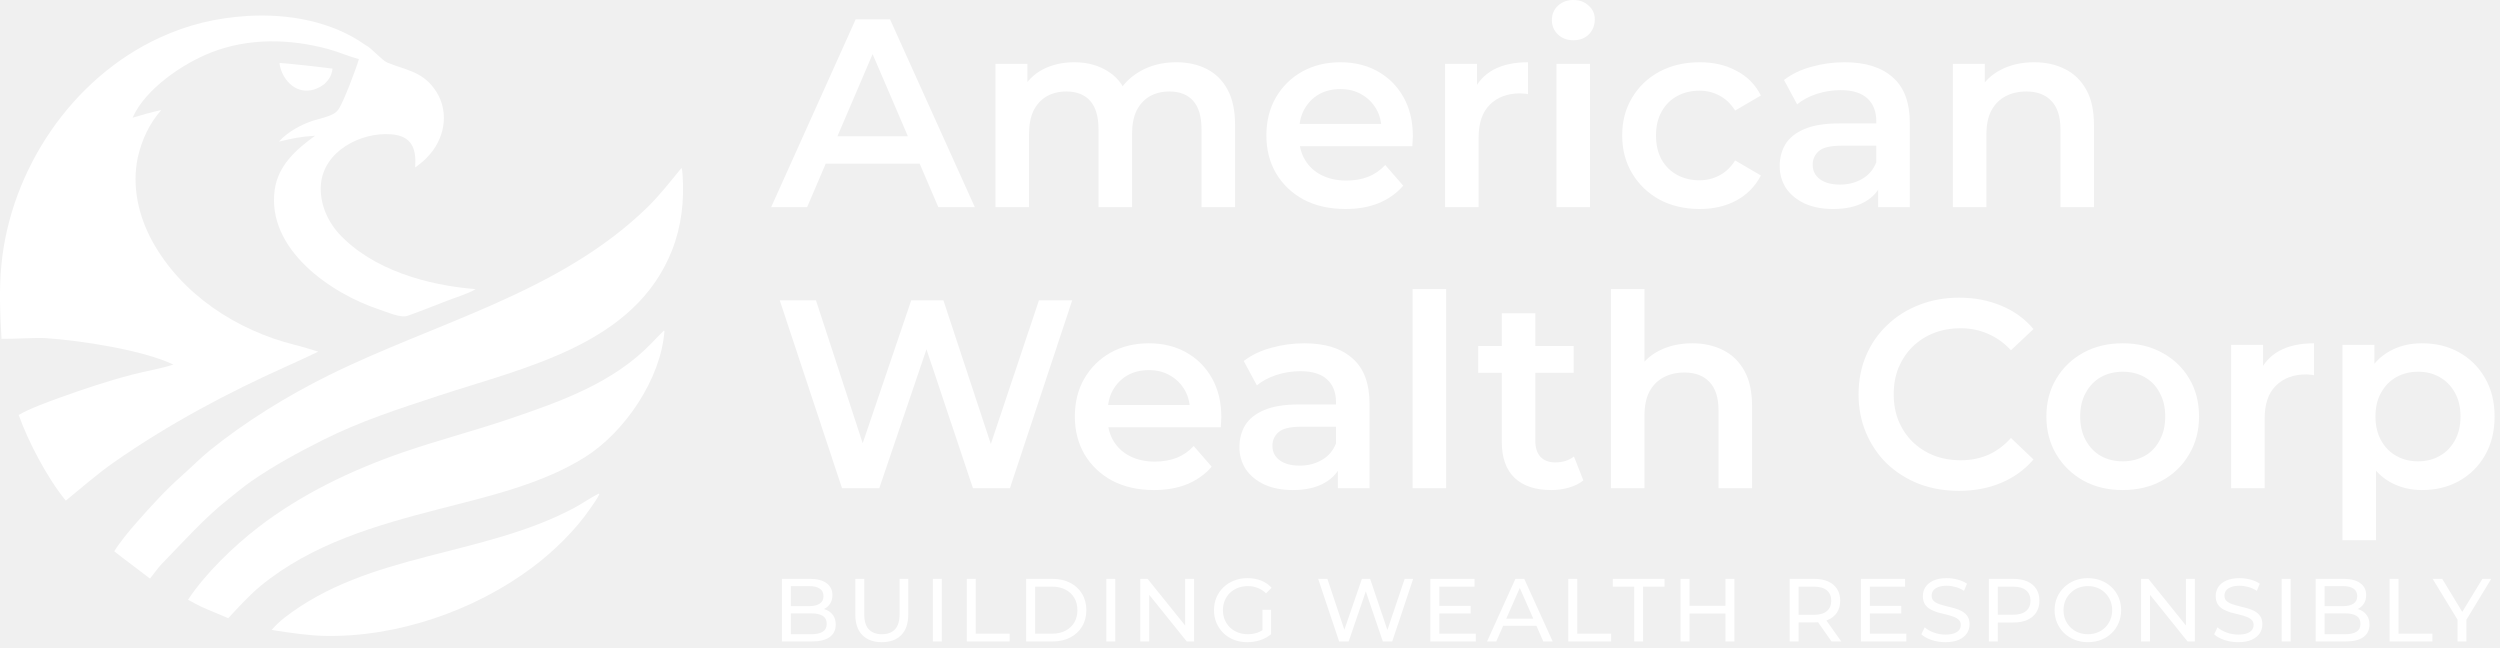
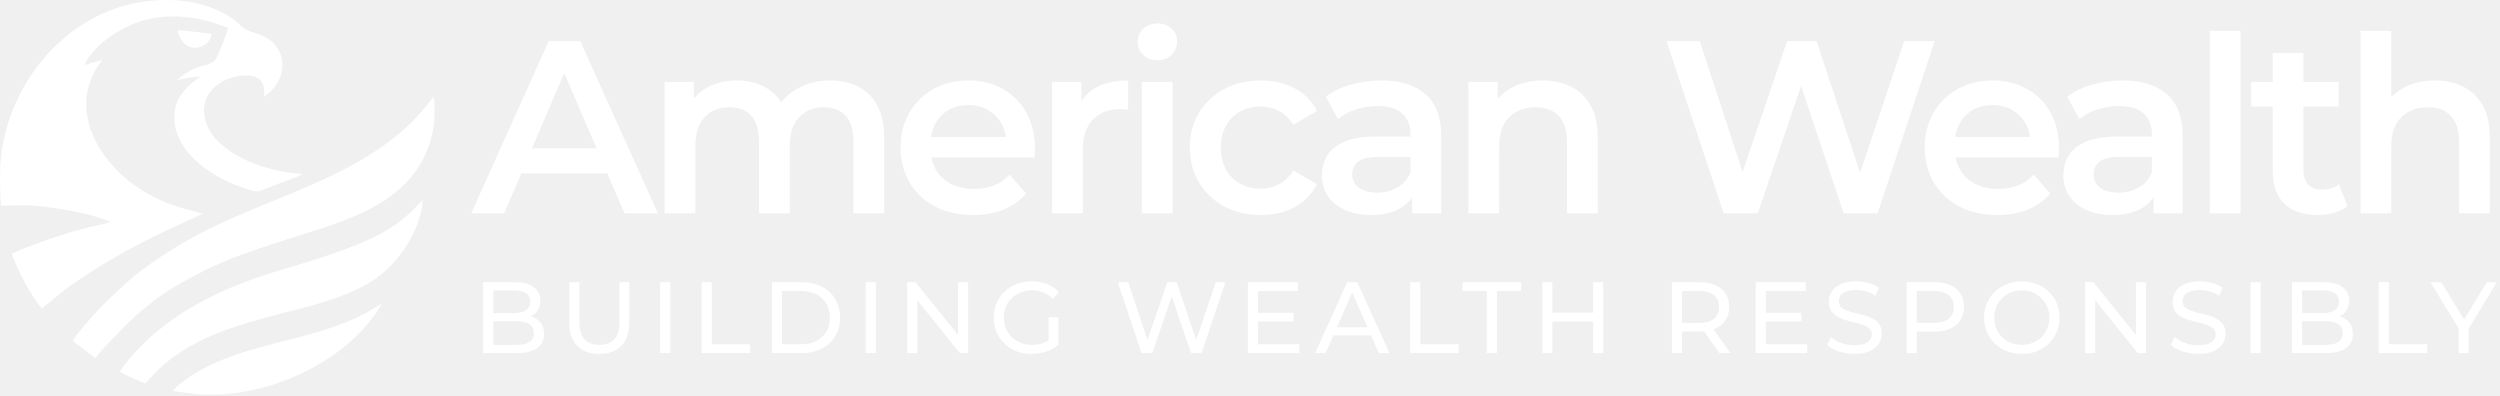
- <svg xmlns="http://www.w3.org/2000/svg" width="274" height="71" viewBox="0 0 274 71" fill="none">
-   <path d="M27.147 1.746C31.608 1.487 36.37 2.323 40.075 4.947C40.738 5.277 41.856 6.613 42.438 6.854C44.392 7.667 46.135 7.783 47.548 9.653C49.224 11.87 48.911 14.814 47.13 16.896C46.599 17.517 46.155 17.875 45.501 18.357C45.648 16.36 45.195 14.894 42.872 14.718C39.526 14.465 35.453 16.57 35.171 20.243C35.021 22.206 35.829 24.138 37.135 25.6C40.828 29.59 46.886 31.281 52.134 31.687C51.352 32.184 49.779 32.646 48.819 33.034C47.437 33.562 46.044 34.135 44.648 34.618C43.908 34.874 42.373 34.188 41.629 33.943C36.222 32.169 29.234 27.314 30.102 20.837C30.464 18.134 32.469 16.368 34.535 14.878C32.896 14.982 32.189 15.142 30.57 15.522C31.47 14.48 33.09 13.6 34.392 13.201C35.092 12.987 35.892 12.832 36.539 12.482C36.821 12.33 36.998 12.142 37.171 11.872C37.687 11.064 39.052 7.492 39.334 6.478C38.196 6.18 37.139 5.694 35.974 5.378C31.776 4.239 27.258 4.144 23.162 5.742C20.018 6.969 15.916 9.758 14.53 12.901C15.609 12.581 16.571 12.302 17.67 12.062C16.343 13.595 15.571 15.264 15.105 17.227C14.435 20.395 15.167 23.647 16.682 26.416C19.881 32.261 25.944 36.213 32.312 37.797C33.159 38.007 34.039 38.287 34.879 38.541C33.799 39.06 32.677 39.582 31.578 40.073C24.936 43.04 18.438 46.503 12.471 50.678C10.611 51.979 8.959 53.449 7.209 54.869C5.226 52.453 3.092 48.436 2.05 45.479C3.19 44.804 5.232 44.057 6.5 43.601C9.119 42.661 11.812 41.752 14.505 41.055C15.992 40.67 17.535 40.427 19.006 39.96C15.693 38.365 8.793 37.306 4.972 37.057C3.971 36.991 1.482 37.157 0.166 37.137C0.013 34.401 -0.11 31.742 0.155 29.008C1.166 18.559 7.891 8.547 17.493 4.132C20.644 2.682 23.668 1.968 27.147 1.746Z" fill="white" />
-   <path d="M74.69 18.412C74.769 18.53 74.801 19.027 74.813 19.199C75.004 22.004 74.691 24.8 73.658 27.424C69.574 37.808 57.501 40.261 48.029 43.384C43.63 44.834 39.504 46.156 35.344 48.246C32.694 49.578 30.031 51.026 27.593 52.71C26.711 53.317 25.903 54.012 25.062 54.673C22.383 56.779 20.089 59.392 17.71 61.825C17.288 62.256 16.839 62.928 16.436 63.411L14.375 61.843C13.741 61.371 13.139 60.916 12.522 60.423C13.11 59.451 14.178 58.165 14.93 57.311C16.484 55.544 18.117 53.74 19.881 52.181C20.907 51.274 21.993 50.17 23.051 49.318C26.943 46.184 31.473 43.394 35.95 41.172C47.721 35.33 61.242 32.156 70.922 22.753C72.277 21.436 73.489 19.87 74.69 18.412Z" fill="white" />
-   <path d="M72.77 36.228L72.823 36.297C72.43 41.531 68.482 47.369 64.087 50.12C59.383 53.065 53.521 54.402 48.188 55.776C41.23 57.569 34.218 59.574 28.557 64.22C27.352 65.215 26.078 66.609 25.013 67.754C24.058 67.327 23.076 66.962 22.071 66.501C21.556 66.253 21.108 66.008 20.61 65.731C22.479 62.884 25.595 59.884 28.287 57.805C32.969 54.19 38.536 51.514 44.117 49.59C47.918 48.273 52.048 47.2 55.836 45.911C61.477 43.992 67.215 41.974 71.433 37.588C71.867 37.136 72.309 36.663 72.77 36.228Z" fill="white" />
-   <path d="M65.599 54.103L65.684 54.146C65.526 54.581 65.007 55.27 64.731 55.676C63.08 58.106 60.674 60.445 58.319 62.206C51.986 66.942 43.478 69.871 35.541 69.693C33.893 69.656 32.113 69.394 30.474 69.153C30.323 69.142 29.949 69.063 29.783 69.033C30.169 68.559 30.695 68.078 31.178 67.702C40.403 60.538 52.901 61.035 62.962 55.648C63.863 55.166 64.688 54.575 65.599 54.103Z" fill="white" />
-   <path d="M30.641 6.902C32.464 7.042 34.634 7.293 36.45 7.521C36.334 8.282 36.124 8.64 35.594 9.176C33.979 10.452 32.108 10.095 31.083 8.298C30.898 7.973 30.63 7.274 30.641 6.902Z" fill="white" />
-   <path d="M84.52 22.701L93.783 2.117H97.547L106.839 22.701H102.84L94.871 4.146H96.4L88.461 22.701H84.52ZM88.784 17.937L89.813 14.938H100.929L101.958 17.937H88.784Z" fill="white" />
-   <path d="M128.923 6.822C130.178 6.822 131.285 7.067 132.246 7.557C133.226 8.047 133.991 8.802 134.54 9.821C135.089 10.821 135.363 12.115 135.363 13.703V22.701H131.687V14.173C131.687 12.781 131.383 11.743 130.776 11.056C130.168 10.37 129.296 10.027 128.159 10.027C127.355 10.027 126.639 10.204 126.012 10.556C125.404 10.909 124.924 11.429 124.571 12.115C124.238 12.801 124.071 13.674 124.071 14.732V22.701H120.396V14.173C120.396 12.781 120.092 11.743 119.484 11.056C118.876 10.37 118.004 10.027 116.867 10.027C116.063 10.027 115.348 10.204 114.72 10.556C114.113 10.909 113.632 11.429 113.28 12.115C112.946 12.801 112.78 13.674 112.78 14.732V22.701H109.104V6.998H112.603V11.174L111.986 9.939C112.515 8.92 113.28 8.145 114.279 7.616C115.299 7.087 116.455 6.822 117.749 6.822C119.219 6.822 120.494 7.185 121.572 7.91C122.67 8.635 123.395 9.733 123.748 11.204L122.307 10.704C122.817 9.527 123.66 8.586 124.836 7.881C126.012 7.175 127.375 6.822 128.923 6.822Z" fill="white" />
-   <path d="M147.47 22.907C145.725 22.907 144.196 22.564 142.882 21.878C141.588 21.172 140.579 20.211 139.854 18.996C139.148 17.78 138.795 16.398 138.795 14.85C138.795 13.281 139.138 11.899 139.824 10.704C140.53 9.488 141.49 8.537 142.706 7.851C143.941 7.165 145.343 6.822 146.911 6.822C148.44 6.822 149.802 7.155 150.998 7.822C152.194 8.488 153.135 9.429 153.821 10.645C154.507 11.86 154.85 13.291 154.85 14.938C154.85 15.095 154.841 15.271 154.821 15.467C154.821 15.663 154.811 15.85 154.792 16.026H141.706V13.585H152.851L151.41 14.35C151.429 13.448 151.243 12.654 150.851 11.968C150.459 11.282 149.92 10.743 149.234 10.351C148.567 9.959 147.793 9.763 146.911 9.763C146.009 9.763 145.215 9.959 144.529 10.351C143.862 10.743 143.333 11.292 142.941 11.997C142.569 12.684 142.382 13.497 142.382 14.438V15.026C142.382 15.967 142.598 16.8 143.029 17.526C143.461 18.251 144.068 18.81 144.852 19.202C145.637 19.594 146.538 19.79 147.558 19.79C148.44 19.79 149.234 19.653 149.94 19.378C150.645 19.104 151.273 18.672 151.822 18.084L153.792 20.349C153.086 21.172 152.194 21.809 151.116 22.26C150.057 22.691 148.842 22.907 147.47 22.907Z" fill="white" />
-   <path d="M158.381 22.701V6.998H161.88V11.321L161.469 10.057C161.939 8.998 162.674 8.194 163.674 7.645C164.693 7.096 165.958 6.822 167.467 6.822V10.321C167.31 10.282 167.163 10.262 167.026 10.262C166.889 10.243 166.752 10.233 166.615 10.233C165.223 10.233 164.115 10.645 163.292 11.468C162.468 12.272 162.057 13.477 162.057 15.085V22.701H158.381Z" fill="white" />
-   <path d="M170.585 22.701V6.998H174.261V22.701H170.585ZM172.438 4.411C171.752 4.411 171.183 4.195 170.732 3.764C170.301 3.333 170.086 2.813 170.086 2.205C170.086 1.578 170.301 1.059 170.732 0.647C171.183 0.216 171.752 0 172.438 0C173.124 0 173.683 0.206 174.114 0.618C174.565 1.01 174.79 1.509 174.79 2.117C174.79 2.764 174.575 3.313 174.143 3.764C173.712 4.195 173.144 4.411 172.438 4.411Z" fill="white" />
-   <path d="M186.29 22.907C184.643 22.907 183.173 22.564 181.879 21.878C180.605 21.172 179.605 20.211 178.88 18.996C178.154 17.78 177.792 16.398 177.792 14.85C177.792 13.281 178.154 11.899 178.88 10.704C179.605 9.488 180.605 8.537 181.879 7.851C183.173 7.165 184.643 6.822 186.29 6.822C187.819 6.822 189.162 7.136 190.318 7.763C191.495 8.371 192.386 9.273 192.994 10.468L190.171 12.115C189.701 11.37 189.122 10.821 188.436 10.468C187.77 10.116 187.044 9.939 186.26 9.939C185.359 9.939 184.545 10.135 183.82 10.527C183.094 10.919 182.526 11.488 182.114 12.233C181.702 12.958 181.497 13.83 181.497 14.85C181.497 15.869 181.702 16.751 182.114 17.496C182.526 18.222 183.094 18.78 183.82 19.172C184.545 19.564 185.359 19.76 186.26 19.76C187.044 19.76 187.77 19.584 188.436 19.231C189.122 18.878 189.701 18.329 190.171 17.584L192.994 19.231C192.386 20.407 191.495 21.319 190.318 21.966C189.162 22.593 187.819 22.907 186.29 22.907Z" fill="white" />
-   <path d="M205.846 22.701V19.525L205.64 18.849V13.291C205.64 12.213 205.317 11.38 204.67 10.792C204.023 10.184 203.043 9.88 201.729 9.88C200.847 9.88 199.975 10.017 199.112 10.292C198.269 10.566 197.554 10.949 196.966 11.439L195.525 8.763C196.368 8.116 197.367 7.636 198.524 7.322C199.7 6.989 200.916 6.822 202.17 6.822C204.444 6.822 206.199 7.371 207.434 8.469C208.688 9.547 209.316 11.223 209.316 13.497V22.701H205.846ZM200.906 22.907C199.73 22.907 198.7 22.711 197.818 22.319C196.936 21.907 196.25 21.348 195.76 20.643C195.289 19.917 195.054 19.104 195.054 18.202C195.054 17.32 195.26 16.526 195.672 15.82C196.103 15.114 196.799 14.556 197.759 14.144C198.72 13.732 199.994 13.527 201.582 13.527H206.14V15.967H201.847C200.592 15.967 199.749 16.173 199.318 16.585C198.887 16.977 198.671 17.467 198.671 18.055C198.671 18.721 198.936 19.251 199.465 19.643C199.994 20.035 200.729 20.231 201.67 20.231C202.572 20.231 203.376 20.025 204.082 19.613C204.807 19.202 205.326 18.594 205.64 17.79L206.258 19.996C205.905 20.917 205.268 21.633 204.346 22.142C203.445 22.652 202.298 22.907 200.906 22.907Z" fill="white" />
-   <path d="M222.943 6.822C224.198 6.822 225.315 7.067 226.295 7.557C227.295 8.047 228.079 8.802 228.648 9.821C229.216 10.821 229.5 12.115 229.5 13.703V22.701H225.825V14.173C225.825 12.781 225.491 11.743 224.825 11.056C224.178 10.37 223.266 10.027 222.09 10.027C221.228 10.027 220.463 10.204 219.797 10.556C219.13 10.909 218.61 11.439 218.238 12.144C217.885 12.831 217.709 13.703 217.709 14.761V22.701H214.033V6.998H217.532V11.233L216.915 9.939C217.464 8.939 218.258 8.175 219.297 7.645C220.355 7.096 221.571 6.822 222.943 6.822Z" fill="white" />
-   <path d="M92.283 53.503L85.461 32.919H89.431L95.518 51.533H93.548L99.87 32.919H103.399L109.544 51.533H107.633L113.867 32.919H117.513L110.691 53.503H106.633L101.017 36.712H102.075L96.371 53.503H92.283Z" fill="white" />
-   <path d="M126.478 53.709C124.733 53.709 123.204 53.366 121.891 52.679C120.597 51.974 119.587 51.013 118.862 49.798C118.156 48.582 117.803 47.2 117.803 45.651C117.803 44.083 118.146 42.701 118.833 41.505C119.538 40.29 120.499 39.339 121.714 38.653C122.949 37.967 124.351 37.624 125.919 37.624C127.448 37.624 128.811 37.957 130.007 38.624C131.202 39.29 132.143 40.231 132.83 41.447C133.516 42.662 133.859 44.093 133.859 45.74C133.859 45.897 133.849 46.073 133.829 46.269C133.829 46.465 133.82 46.651 133.8 46.828H120.715V44.387H131.859L130.418 45.152C130.438 44.25 130.252 43.456 129.86 42.77C129.468 42.084 128.928 41.545 128.242 41.153C127.576 40.76 126.801 40.564 125.919 40.564C125.018 40.564 124.224 40.76 123.537 41.153C122.871 41.545 122.342 42.093 121.95 42.799C121.577 43.485 121.391 44.299 121.391 45.24V45.828C121.391 46.769 121.607 47.602 122.038 48.327C122.469 49.053 123.077 49.611 123.861 50.004C124.645 50.396 125.547 50.592 126.566 50.592C127.448 50.592 128.242 50.454 128.948 50.18C129.654 49.906 130.281 49.474 130.83 48.886L132.8 51.15C132.094 51.974 131.202 52.611 130.124 53.062C129.066 53.493 127.85 53.709 126.478 53.709Z" fill="white" />
-   <path d="M146.633 53.503V50.327L146.427 49.651V44.093C146.427 43.015 146.104 42.182 145.457 41.594C144.81 40.986 143.83 40.682 142.516 40.682C141.634 40.682 140.762 40.819 139.899 41.094C139.056 41.368 138.341 41.75 137.753 42.24L136.312 39.565C137.155 38.918 138.155 38.437 139.311 38.124C140.487 37.791 141.703 37.624 142.957 37.624C145.231 37.624 146.986 38.173 148.221 39.271C149.476 40.349 150.103 42.025 150.103 44.299V53.503H146.633ZM141.693 53.709C140.517 53.709 139.488 53.513 138.605 53.12C137.723 52.709 137.037 52.15 136.547 51.444C136.077 50.719 135.841 49.906 135.841 49.004C135.841 48.122 136.047 47.328 136.459 46.622C136.89 45.916 137.586 45.358 138.547 44.946C139.507 44.534 140.781 44.328 142.369 44.328H146.927V46.769H142.634C141.379 46.769 140.536 46.975 140.105 47.386C139.674 47.779 139.458 48.269 139.458 48.857C139.458 49.523 139.723 50.053 140.252 50.445C140.781 50.837 141.517 51.033 142.458 51.033C143.359 51.033 144.163 50.827 144.869 50.415C145.594 50.004 146.114 49.396 146.427 48.592L147.045 50.797C146.692 51.719 146.055 52.434 145.133 52.944C144.232 53.454 143.085 53.709 141.693 53.709Z" fill="white" />
-   <path d="M154.82 53.503V31.684H158.496V53.503H154.82Z" fill="white" />
-   <path d="M170.006 53.709C168.281 53.709 166.948 53.267 166.007 52.385C165.066 51.484 164.595 50.16 164.595 48.416V34.331H168.271V48.327C168.271 49.072 168.457 49.651 168.83 50.062C169.222 50.474 169.761 50.68 170.447 50.68C171.27 50.68 171.957 50.464 172.506 50.033L173.535 52.65C173.103 53.003 172.574 53.267 171.947 53.444C171.319 53.62 170.673 53.709 170.006 53.709ZM162.008 40.858V37.918H172.476V40.858H162.008Z" fill="white" />
-   <path d="M185.468 37.624C186.723 37.624 187.84 37.869 188.82 38.359C189.82 38.849 190.604 39.604 191.173 40.623C191.741 41.623 192.026 42.917 192.026 44.505V53.503H188.35V44.975C188.35 43.583 188.017 42.544 187.35 41.858C186.703 41.172 185.792 40.829 184.615 40.829C183.753 40.829 182.988 41.005 182.322 41.358C181.655 41.711 181.136 42.24 180.763 42.946C180.411 43.632 180.234 44.505 180.234 45.563V53.503H176.558V31.684H180.234V42.035L179.44 40.741C179.989 39.741 180.783 38.977 181.822 38.447C182.881 37.898 184.096 37.624 185.468 37.624Z" fill="white" />
-   <path d="M214.695 53.797C213.127 53.797 211.667 53.542 210.314 53.032C208.981 52.503 207.814 51.768 206.815 50.827C205.835 49.866 205.07 48.739 204.521 47.445C203.972 46.151 203.698 44.74 203.698 43.211C203.698 41.682 203.972 40.27 204.521 38.977C205.07 37.683 205.844 36.565 206.844 35.624C207.844 34.664 209.01 33.929 210.343 33.419C211.676 32.89 213.137 32.625 214.725 32.625C216.411 32.625 217.95 32.919 219.341 33.507C220.733 34.076 221.909 34.928 222.87 36.065L220.4 38.388C219.655 37.585 218.822 36.987 217.901 36.595C216.979 36.183 215.979 35.977 214.901 35.977C213.823 35.977 212.833 36.154 211.931 36.507C211.049 36.859 210.275 37.359 209.608 38.006C208.961 38.653 208.452 39.418 208.079 40.3C207.726 41.182 207.55 42.152 207.55 43.211C207.55 44.27 207.726 45.24 208.079 46.122C208.452 47.004 208.961 47.769 209.608 48.416C210.275 49.063 211.049 49.562 211.931 49.915C212.833 50.268 213.823 50.445 214.901 50.445C215.979 50.445 216.979 50.249 217.901 49.856C218.822 49.445 219.655 48.827 220.4 48.004L222.87 50.356C221.909 51.474 220.733 52.327 219.341 52.915C217.95 53.503 216.401 53.797 214.695 53.797Z" fill="white" />
-   <path d="M232.634 53.709C231.027 53.709 229.596 53.366 228.341 52.679C227.086 51.974 226.096 51.013 225.371 49.798C224.646 48.582 224.283 47.2 224.283 45.651C224.283 44.083 224.646 42.701 225.371 41.505C226.096 40.29 227.086 39.339 228.341 38.653C229.596 37.967 231.027 37.624 232.634 37.624C234.261 37.624 235.702 37.967 236.957 38.653C238.231 39.339 239.221 40.28 239.927 41.476C240.652 42.672 241.015 44.064 241.015 45.651C241.015 47.2 240.652 48.582 239.927 49.798C239.221 51.013 238.231 51.974 236.957 52.679C235.702 53.366 234.261 53.709 232.634 53.709ZM232.634 50.562C233.536 50.562 234.34 50.366 235.046 49.974C235.751 49.582 236.3 49.014 236.692 48.269C237.104 47.524 237.31 46.651 237.31 45.651C237.31 44.632 237.104 43.76 236.692 43.035C236.3 42.289 235.751 41.721 235.046 41.329C234.34 40.937 233.546 40.741 232.664 40.741C231.762 40.741 230.958 40.937 230.252 41.329C229.566 41.721 229.017 42.289 228.606 43.035C228.194 43.76 227.988 44.632 227.988 45.651C227.988 46.651 228.194 47.524 228.606 48.269C229.017 49.014 229.566 49.582 230.252 49.974C230.958 50.366 231.752 50.562 232.634 50.562Z" fill="white" />
-   <path d="M244.53 53.503V37.8H248.029V42.123L247.617 40.858C248.088 39.8 248.823 38.996 249.823 38.447C250.842 37.898 252.106 37.624 253.616 37.624V41.123C253.459 41.084 253.312 41.064 253.175 41.064C253.038 41.045 252.9 41.035 252.763 41.035C251.371 41.035 250.264 41.447 249.44 42.27C248.617 43.074 248.205 44.279 248.205 45.887V53.503H244.53Z" fill="white" />
-   <path d="M265.438 53.709C264.164 53.709 262.997 53.415 261.939 52.827C260.9 52.238 260.067 51.356 259.439 50.18C258.832 48.984 258.528 47.475 258.528 45.651C258.528 43.809 258.822 42.299 259.41 41.123C260.018 39.947 260.841 39.075 261.88 38.506C262.919 37.918 264.105 37.624 265.438 37.624C266.987 37.624 268.349 37.957 269.525 38.624C270.721 39.29 271.662 40.221 272.348 41.417C273.054 42.613 273.407 44.024 273.407 45.651C273.407 47.279 273.054 48.7 272.348 49.915C271.662 51.111 270.721 52.042 269.525 52.709C268.349 53.375 266.987 53.709 265.438 53.709ZM256.734 59.207V37.8H260.233V41.505L260.116 45.681L260.41 49.856V59.207H256.734ZM265.026 50.562C265.909 50.562 266.693 50.366 267.379 49.974C268.085 49.582 268.643 49.014 269.055 48.269C269.467 47.524 269.672 46.651 269.672 45.651C269.672 44.632 269.467 43.76 269.055 43.035C268.643 42.289 268.085 41.721 267.379 41.329C266.693 40.937 265.909 40.741 265.026 40.741C264.144 40.741 263.35 40.937 262.645 41.329C261.939 41.721 261.38 42.289 260.968 43.035C260.557 43.76 260.351 44.632 260.351 45.651C260.351 46.651 260.557 47.524 260.968 48.269C261.38 49.014 261.939 49.582 262.645 49.974C263.35 50.366 264.144 50.562 265.026 50.562Z" fill="white" />
-   <path d="M85.697 70.305V63.443H88.774C89.565 63.443 90.173 63.603 90.597 63.924C91.022 64.237 91.235 64.668 91.235 65.217C91.235 65.59 91.15 65.904 90.98 66.158C90.816 66.413 90.594 66.609 90.313 66.746C90.032 66.884 89.728 66.952 89.402 66.952L89.578 66.658C89.97 66.658 90.317 66.727 90.617 66.864C90.918 67.001 91.156 67.204 91.333 67.472C91.509 67.733 91.597 68.06 91.597 68.452C91.597 69.04 91.375 69.498 90.931 69.824C90.493 70.144 89.84 70.305 88.97 70.305H85.697ZM86.677 69.511H88.931C89.474 69.511 89.888 69.419 90.176 69.236C90.463 69.053 90.607 68.766 90.607 68.374C90.607 67.975 90.463 67.684 90.176 67.501C89.888 67.318 89.474 67.227 88.931 67.227H86.589V66.433H88.686C89.183 66.433 89.568 66.341 89.843 66.158C90.117 65.975 90.254 65.701 90.254 65.335C90.254 64.969 90.117 64.695 89.843 64.512C89.568 64.329 89.183 64.237 88.686 64.237H86.677V69.511Z" fill="white" />
-   <path d="M96.644 70.383C95.742 70.383 95.033 70.125 94.517 69.609C94 69.092 93.742 68.338 93.742 67.344V63.443H94.722V67.305C94.722 68.07 94.889 68.629 95.222 68.981C95.562 69.334 96.039 69.511 96.653 69.511C97.274 69.511 97.751 69.334 98.085 68.981C98.424 68.629 98.594 68.07 98.594 67.305V63.443H99.545V67.344C99.545 68.338 99.287 69.092 98.771 69.609C98.261 70.125 97.552 70.383 96.644 70.383Z" fill="white" />
-   <path d="M102.241 70.305V63.443H103.221V70.305H102.241Z" fill="white" />
-   <path d="M105.961 70.305V63.443H106.941V69.452H110.656V70.305H105.961Z" fill="white" />
-   <path d="M112.467 70.305V63.443H115.359C116.09 63.443 116.734 63.587 117.289 63.875C117.851 64.162 118.286 64.564 118.593 65.08C118.907 65.597 119.064 66.194 119.064 66.874C119.064 67.553 118.907 68.151 118.593 68.668C118.286 69.184 117.851 69.586 117.289 69.873C116.734 70.161 116.09 70.305 115.359 70.305H112.467ZM113.447 69.452H115.3C115.868 69.452 116.358 69.344 116.77 69.128C117.188 68.913 117.512 68.612 117.74 68.227C117.969 67.835 118.083 67.384 118.083 66.874C118.083 66.358 117.969 65.907 117.74 65.521C117.512 65.136 117.188 64.835 116.77 64.62C116.358 64.404 115.868 64.296 115.3 64.296H113.447V69.452Z" fill="white" />
-   <path d="M121.251 70.305V63.443H122.231V70.305H121.251Z" fill="white" />
-   <path d="M124.972 70.305V63.443H125.775L130.314 69.079H129.892V63.443H130.872V70.305H130.069L125.53 64.668H125.952V70.305H124.972Z" fill="white" />
-   <path d="M136.709 70.383C136.18 70.383 135.693 70.298 135.249 70.128C134.805 69.952 134.419 69.707 134.092 69.393C133.766 69.073 133.511 68.7 133.328 68.276C133.145 67.851 133.053 67.384 133.053 66.874C133.053 66.364 133.145 65.897 133.328 65.472C133.511 65.047 133.766 64.678 134.092 64.365C134.426 64.044 134.814 63.8 135.259 63.63C135.703 63.453 136.193 63.365 136.729 63.365C137.271 63.365 137.768 63.453 138.219 63.63C138.67 63.806 139.052 64.071 139.366 64.424L138.758 65.031C138.477 64.757 138.17 64.558 137.837 64.433C137.51 64.303 137.154 64.237 136.768 64.237C136.376 64.237 136.01 64.303 135.67 64.433C135.337 64.564 135.046 64.747 134.798 64.982C134.556 65.217 134.367 65.498 134.23 65.825C134.099 66.145 134.034 66.495 134.034 66.874C134.034 67.246 134.099 67.596 134.23 67.923C134.367 68.243 134.556 68.524 134.798 68.766C135.046 69.001 135.337 69.184 135.67 69.315C136.004 69.445 136.366 69.511 136.758 69.511C137.124 69.511 137.474 69.455 137.807 69.344C138.147 69.226 138.461 69.034 138.748 68.766L139.307 69.511C138.967 69.798 138.569 70.017 138.111 70.167C137.66 70.311 137.193 70.383 136.709 70.383ZM138.366 69.383V66.835H139.307V69.511L138.366 69.383Z" fill="white" />
-   <path d="M146.766 70.305L144.473 63.443H145.482L147.59 69.775H147.08L149.266 63.443H150.167L152.304 69.775H151.814L153.951 63.443H154.882L152.589 70.305H151.559L149.56 64.433H149.824L147.815 70.305H146.766Z" fill="white" />
-   <path d="M157.659 66.403H161.188V67.237H157.659V66.403ZM157.748 69.452H161.747V70.305H156.767V63.443H161.609V64.296H157.748V69.452Z" fill="white" />
-   <path d="M162.981 70.305L166.088 63.443H167.058L170.175 70.305H169.146L166.372 63.992H166.764L163.99 70.305H162.981ZM164.304 68.589L164.569 67.805H168.431L168.715 68.589H164.304Z" fill="white" />
-   <path d="M171.885 70.305V63.443H172.865V69.452H176.58V70.305H171.885Z" fill="white" />
-   <path d="M179.112 70.305V64.296H176.76V63.443H182.435V64.296H180.083V70.305H179.112Z" fill="white" />
-   <path d="M189.109 63.443H190.089V70.305H189.109V63.443ZM185.169 70.305H184.189V63.443H185.169V70.305ZM189.197 67.246H185.071V66.394H189.197V67.246Z" fill="white" />
-   <path d="M196.148 70.305V63.443H198.823C199.425 63.443 199.938 63.538 200.362 63.728C200.787 63.917 201.114 64.192 201.343 64.551C201.571 64.91 201.686 65.338 201.686 65.835C201.686 66.332 201.571 66.76 201.343 67.119C201.114 67.472 200.787 67.743 200.362 67.933C199.938 68.122 199.425 68.217 198.823 68.217H196.687L197.128 67.766V70.305H196.148ZM200.735 70.305L198.99 67.815H200.039L201.803 70.305H200.735ZM197.128 67.864L196.687 67.384H198.794C199.421 67.384 199.895 67.25 200.215 66.982C200.542 66.707 200.705 66.325 200.705 65.835C200.705 65.345 200.542 64.966 200.215 64.698C199.895 64.43 199.421 64.296 198.794 64.296H196.687L197.128 63.806V67.864Z" fill="white" />
-   <path d="M204.847 66.403H208.376V67.237H204.847V66.403ZM204.936 69.452H208.935V70.305H203.955V63.443H208.797V64.296H204.936V69.452Z" fill="white" />
-   <path d="M213.207 70.383C212.685 70.383 212.185 70.305 211.708 70.148C211.231 69.984 210.855 69.775 210.581 69.52L210.943 68.756C211.205 68.985 211.538 69.174 211.943 69.324C212.348 69.475 212.77 69.55 213.207 69.55C213.606 69.55 213.93 69.504 214.178 69.413C214.426 69.321 214.609 69.197 214.727 69.04C214.844 68.877 214.903 68.694 214.903 68.491C214.903 68.256 214.825 68.067 214.668 67.923C214.518 67.779 214.318 67.665 214.07 67.58C213.828 67.488 213.56 67.41 213.266 67.344C212.972 67.279 212.675 67.204 212.374 67.119C212.08 67.028 211.809 66.913 211.561 66.776C211.319 66.639 211.123 66.456 210.973 66.227C210.822 65.992 210.747 65.691 210.747 65.325C210.747 64.972 210.839 64.649 211.022 64.355C211.211 64.054 211.499 63.816 211.884 63.639C212.276 63.456 212.773 63.365 213.374 63.365C213.773 63.365 214.168 63.417 214.56 63.522C214.952 63.626 215.292 63.777 215.58 63.973L215.256 64.757C214.962 64.561 214.652 64.42 214.325 64.335C213.998 64.244 213.681 64.198 213.374 64.198C212.989 64.198 212.672 64.247 212.423 64.345C212.175 64.443 211.992 64.574 211.874 64.737C211.763 64.9 211.708 65.084 211.708 65.286C211.708 65.528 211.783 65.721 211.933 65.864C212.09 66.008 212.289 66.123 212.531 66.207C212.779 66.292 213.051 66.371 213.345 66.443C213.639 66.508 213.933 66.583 214.227 66.668C214.527 66.753 214.799 66.864 215.04 67.001C215.289 67.139 215.488 67.322 215.638 67.55C215.789 67.779 215.864 68.073 215.864 68.432C215.864 68.779 215.769 69.102 215.58 69.403C215.39 69.697 215.096 69.935 214.697 70.118C214.305 70.295 213.809 70.383 213.207 70.383Z" fill="white" />
-   <path d="M217.982 70.305V63.443H220.658C221.259 63.443 221.772 63.538 222.197 63.728C222.621 63.917 222.948 64.192 223.177 64.551C223.406 64.91 223.52 65.338 223.52 65.835C223.52 66.332 223.406 66.76 223.177 67.119C222.948 67.472 222.621 67.746 222.197 67.942C221.772 68.132 221.259 68.227 220.658 68.227H218.521L218.962 67.766V70.305H217.982ZM218.962 67.864L218.521 67.374H220.628C221.256 67.374 221.729 67.24 222.05 66.972C222.376 66.704 222.54 66.325 222.54 65.835C222.54 65.345 222.376 64.966 222.05 64.698C221.729 64.43 221.256 64.296 220.628 64.296H218.521L218.962 63.806V67.864Z" fill="white" />
-   <path d="M228.839 70.383C228.316 70.383 227.83 70.295 227.379 70.118C226.934 69.942 226.549 69.697 226.222 69.383C225.895 69.063 225.64 68.691 225.458 68.266C225.275 67.841 225.183 67.377 225.183 66.874C225.183 66.371 225.275 65.907 225.458 65.482C225.64 65.057 225.895 64.688 226.222 64.374C226.549 64.054 226.934 63.806 227.379 63.63C227.823 63.453 228.31 63.365 228.839 63.365C229.362 63.365 229.842 63.453 230.28 63.63C230.724 63.8 231.11 64.044 231.437 64.365C231.77 64.678 232.025 65.047 232.201 65.472C232.384 65.897 232.476 66.364 232.476 66.874C232.476 67.384 232.384 67.851 232.201 68.276C232.025 68.7 231.77 69.073 231.437 69.393C231.11 69.707 230.724 69.952 230.28 70.128C229.842 70.298 229.362 70.383 228.839 70.383ZM228.839 69.511C229.218 69.511 229.568 69.445 229.888 69.315C230.215 69.184 230.496 69.001 230.731 68.766C230.973 68.524 231.159 68.243 231.29 67.923C231.427 67.603 231.495 67.253 231.495 66.874C231.495 66.495 231.427 66.145 231.29 65.825C231.159 65.505 230.973 65.227 230.731 64.992C230.496 64.75 230.215 64.564 229.888 64.433C229.568 64.303 229.218 64.237 228.839 64.237C228.454 64.237 228.097 64.303 227.771 64.433C227.451 64.564 227.17 64.75 226.928 64.992C226.686 65.227 226.497 65.505 226.359 65.825C226.229 66.145 226.163 66.495 226.163 66.874C226.163 67.253 226.229 67.603 226.359 67.923C226.497 68.243 226.686 68.524 226.928 68.766C227.17 69.001 227.451 69.184 227.771 69.315C228.097 69.445 228.454 69.511 228.839 69.511Z" fill="white" />
-   <path d="M234.66 70.305V63.443H235.464L240.002 69.079H239.58V63.443H240.561V70.305H239.757L235.219 64.668H235.64V70.305H234.66Z" fill="white" />
-   <path d="M245.3 70.383C244.777 70.383 244.277 70.305 243.8 70.148C243.323 69.984 242.948 69.775 242.673 69.52L243.036 68.756C243.297 68.985 243.63 69.174 244.036 69.324C244.441 69.475 244.862 69.55 245.3 69.55C245.699 69.55 246.022 69.504 246.27 69.413C246.519 69.321 246.702 69.197 246.819 69.04C246.937 68.877 246.996 68.694 246.996 68.491C246.996 68.256 246.917 68.067 246.76 67.923C246.61 67.779 246.411 67.665 246.163 67.58C245.921 67.488 245.653 67.41 245.359 67.344C245.065 67.279 244.767 67.204 244.467 67.119C244.173 67.028 243.902 66.913 243.653 66.776C243.411 66.639 243.215 66.456 243.065 66.227C242.915 65.992 242.84 65.691 242.84 65.325C242.84 64.972 242.931 64.649 243.114 64.355C243.304 64.054 243.591 63.816 243.977 63.639C244.369 63.456 244.865 63.365 245.467 63.365C245.865 63.365 246.261 63.417 246.653 63.522C247.045 63.626 247.384 63.777 247.672 63.973L247.349 64.757C247.054 64.561 246.744 64.42 246.417 64.335C246.091 64.244 245.774 64.198 245.467 64.198C245.081 64.198 244.764 64.247 244.516 64.345C244.267 64.443 244.085 64.574 243.967 64.737C243.856 64.9 243.8 65.084 243.8 65.286C243.8 65.528 243.875 65.721 244.026 65.864C244.183 66.008 244.382 66.123 244.624 66.207C244.872 66.292 245.143 66.371 245.437 66.443C245.731 66.508 246.025 66.583 246.319 66.668C246.62 66.753 246.891 66.864 247.133 67.001C247.381 67.139 247.581 67.322 247.731 67.55C247.881 67.779 247.956 68.073 247.956 68.432C247.956 68.779 247.861 69.102 247.672 69.403C247.482 69.697 247.188 69.935 246.79 70.118C246.398 70.295 245.901 70.383 245.3 70.383Z" fill="white" />
-   <path d="M250.074 70.305V63.443H251.055V70.305H250.074Z" fill="white" />
-   <path d="M253.795 70.305V63.443H256.873C257.663 63.443 258.271 63.603 258.696 63.924C259.12 64.237 259.333 64.668 259.333 65.217C259.333 65.59 259.248 65.904 259.078 66.158C258.915 66.413 258.692 66.609 258.411 66.746C258.131 66.884 257.827 66.952 257.5 66.952L257.676 66.658C258.068 66.658 258.415 66.727 258.715 66.864C259.016 67.001 259.254 67.204 259.431 67.472C259.607 67.733 259.696 68.06 259.696 68.452C259.696 69.04 259.473 69.498 259.029 69.824C258.591 70.144 257.938 70.305 257.069 70.305H253.795ZM254.775 69.511H257.029C257.572 69.511 257.987 69.419 258.274 69.236C258.562 69.053 258.706 68.766 258.706 68.374C258.706 67.975 258.562 67.684 258.274 67.501C257.987 67.318 257.572 67.227 257.029 67.227H254.687V66.433H256.784C257.281 66.433 257.667 66.341 257.941 66.158C258.215 65.975 258.353 65.701 258.353 65.335C258.353 64.969 258.215 64.695 257.941 64.512C257.667 64.329 257.281 64.237 256.784 64.237H254.775V69.511Z" fill="white" />
-   <path d="M261.899 70.305V63.443H262.879V69.452H266.594V70.305H261.899Z" fill="white" />
-   <path d="M269.344 70.305V67.678L269.569 68.285L266.619 63.443H267.668L270.148 67.531H269.579L272.069 63.443H273.039L270.099 68.285L270.314 67.678V70.305H269.344Z" fill="white" />
+ <svg xmlns="http://www.w3.org/2000/svg" width="1055" height="167" viewBox="0 0 1055 167" fill="none">
+   <path d="M66.501 0.109C77.428 -0.523 89.092 1.524 98.167 7.952C99.794 8.761 102.532 12.031 103.957 12.624C108.743 14.614 113.013 14.898 116.476 19.48C120.58 24.91 119.813 32.122 115.451 37.223C114.15 38.745 113.062 39.621 111.461 40.802C111.821 35.911 110.71 32.318 105.021 31.888C96.825 31.268 86.846 36.423 86.156 45.421C85.787 50.23 87.767 54.962 90.968 58.545C100.012 68.318 114.853 72.46 127.709 73.454C125.792 74.672 121.941 75.805 119.589 76.755C116.202 78.047 112.791 79.453 109.37 80.636C107.559 81.263 103.797 79.581 101.975 78.981C88.729 74.635 71.613 62.744 73.738 46.877C74.626 40.254 79.537 35.929 84.596 32.28C80.583 32.535 78.85 32.925 74.884 33.856C77.091 31.304 81.057 29.149 84.248 28.172C85.963 27.646 87.922 27.267 89.507 26.411C90.198 26.036 90.632 25.576 91.054 24.916C92.319 22.937 95.662 14.186 96.353 11.701C93.566 10.972 90.975 9.781 88.124 9.008C77.839 6.218 66.773 5.984 56.737 9.9C49.037 12.904 38.989 19.737 35.592 27.436C38.235 26.652 40.593 25.969 43.284 25.38C40.035 29.137 38.144 33.225 37.002 38.032C35.36 45.795 37.153 53.76 40.865 60.543C48.701 74.86 63.552 84.541 79.153 88.421C81.226 88.937 83.382 89.622 85.441 90.245C82.795 91.516 80.047 92.795 77.355 93.998C61.083 101.265 45.165 109.748 30.549 119.976C25.993 123.164 21.947 126.764 17.66 130.241C12.803 124.325 7.573 114.483 5.023 107.239C7.813 105.587 12.816 103.757 15.923 102.641C22.338 100.337 28.935 98.11 35.531 96.402C39.174 95.459 42.953 94.866 46.558 93.72C38.441 89.814 21.54 87.219 12.179 86.608C9.727 86.448 3.63 86.854 0.407 86.805C0.033 80.103 -0.269 73.591 0.379 66.893C2.857 41.297 19.33 16.771 42.851 5.954C50.571 2.404 57.978 0.653 66.501 0.109Z" fill="white" />
+   <path d="M182.961 40.938C183.156 41.228 183.234 42.444 183.262 42.867C183.731 49.737 182.964 56.587 180.435 63.015C170.429 88.45 140.856 94.459 117.653 102.11C106.877 105.663 96.77 108.901 86.58 114.021C80.088 117.283 73.564 120.83 67.591 124.956C65.431 126.443 63.452 128.146 61.393 129.764C54.829 134.922 49.21 141.323 43.381 147.285C42.349 148.341 41.249 149.986 40.262 151.169L35.214 147.329C33.66 146.172 32.185 145.059 30.674 143.849C32.113 141.468 34.731 138.319 36.572 136.226C40.379 131.898 44.379 127.479 48.7 123.66C51.214 121.438 53.874 118.733 56.465 116.647C65.999 108.971 77.097 102.136 88.063 96.693C116.897 82.382 150.018 74.606 173.731 51.571C177.051 48.346 180.02 44.51 182.961 40.938Z" fill="white" />
+   <path d="M178.26 84.578L178.388 84.747C177.426 97.57 167.755 111.869 156.988 118.609C145.466 125.822 131.105 129.099 118.043 132.465C100.999 136.857 83.82 141.767 69.955 153.149C67.002 155.586 63.882 159.001 61.273 161.807C58.934 160.759 56.526 159.865 54.065 158.738C52.803 158.129 51.707 157.529 50.486 156.852C55.066 149.877 62.698 142.529 69.293 137.435C80.762 128.579 94.4 122.025 108.069 117.31C117.381 114.084 127.498 111.456 136.777 108.299C150.596 103.597 164.651 98.655 174.984 87.909C176.047 86.804 177.131 85.643 178.26 84.578Z" fill="white" />
+   <path d="M160.692 128.367L160.9 128.471C160.514 129.538 159.243 131.224 158.568 132.218C154.523 138.171 148.629 143.903 142.86 148.216C127.346 159.817 106.504 166.991 87.063 166.557C83.024 166.466 78.665 165.823 74.65 165.234C74.28 165.205 73.364 165.012 72.958 164.939C73.903 163.778 75.193 162.599 76.375 161.68C98.971 144.128 129.586 145.346 154.233 132.151C156.44 130.969 158.462 129.522 160.692 128.367Z" fill="white" />
+   <path d="M75.058 12.738C79.525 13.082 84.84 13.695 89.287 14.254C89.003 16.119 88.49 16.997 87.191 18.309C83.235 21.434 78.653 20.56 76.142 16.158C75.688 15.362 75.031 13.649 75.058 12.738Z" fill="white" />
+   <path d="M198.874 90L231.566 17.351H244.85L277.646 90H263.531L235.406 24.512H240.802L212.781 90H198.874ZM213.922 73.187L217.555 62.601H256.785L260.417 73.187H213.922ZM280.45 90V34.579H292.8V49.317L290.621 44.958C292.489 41.36 295.187 38.627 298.716 36.759C302.314 34.891 306.396 33.957 310.963 33.957C316.152 33.957 320.649 35.237 324.454 37.797C328.329 40.357 330.889 44.231 332.134 49.42L327.049 47.656C328.848 43.505 331.823 40.184 335.974 37.693C340.126 35.202 344.934 33.957 350.4 33.957C354.829 33.957 358.738 34.822 362.128 36.551C365.587 38.281 368.286 40.945 370.223 44.543C372.16 48.071 373.129 52.638 373.129 58.242V90H360.156V59.903C360.156 54.99 359.084 51.323 356.939 48.902C354.794 46.48 351.715 45.269 347.702 45.269C344.865 45.269 342.34 45.892 340.126 47.137C337.981 48.383 336.286 50.216 335.04 52.638C333.864 55.059 333.276 58.138 333.276 61.875V90H320.303V59.903C320.303 54.99 319.231 51.323 317.086 48.902C314.941 46.48 311.862 45.269 307.849 45.269C305.012 45.269 302.487 45.892 300.273 47.137C298.128 48.383 296.433 50.216 295.187 52.638C294.011 55.059 293.423 58.138 293.423 61.875V90H280.45ZM410.669 90.727C404.511 90.727 399.114 89.516 394.479 87.094C389.912 84.603 386.349 81.213 383.789 76.923C381.298 72.633 380.053 67.756 380.053 62.29C380.053 56.755 381.263 51.877 383.685 47.656C386.176 43.367 389.566 40.011 393.856 37.589C398.215 35.168 403.162 33.957 408.697 33.957C414.094 33.957 418.902 35.133 423.123 37.485C427.343 39.838 430.665 43.159 433.086 47.449C435.508 51.738 436.719 56.789 436.719 62.601C436.719 63.155 436.684 63.777 436.615 64.469C436.615 65.161 436.58 65.818 436.511 66.441H390.327V57.827H429.661L424.576 60.525C424.645 57.343 423.988 54.541 422.604 52.119C421.22 49.697 419.317 47.795 416.896 46.411C414.543 45.027 411.81 44.335 408.697 44.335C405.514 44.335 402.712 45.027 400.29 46.411C397.938 47.795 396.07 49.732 394.686 52.223C393.372 54.644 392.714 57.516 392.714 60.837V62.912C392.714 66.234 393.475 69.174 394.997 71.734C396.52 74.294 398.665 76.266 401.432 77.65C404.2 79.034 407.382 79.725 410.98 79.725C414.094 79.725 416.896 79.241 419.387 78.272C421.877 77.304 424.092 75.782 426.029 73.706L432.982 81.697C430.492 84.603 427.343 86.852 423.538 88.443C419.802 89.965 415.512 90.727 410.669 90.727ZM443.991 90V34.579H456.341V49.836L454.888 45.373C456.549 41.637 459.143 38.8 462.672 36.863C466.27 34.925 470.732 33.957 476.06 33.957V46.307C475.506 46.169 474.987 46.099 474.503 46.099C474.019 46.03 473.535 45.996 473.05 45.996C468.138 45.996 464.229 47.449 461.323 50.355C458.417 53.191 456.964 57.447 456.964 63.12V90H443.991ZM481.876 90V34.579H494.849V90H481.876ZM488.414 25.447C485.993 25.447 483.986 24.685 482.395 23.163C480.873 21.641 480.112 19.808 480.112 17.663C480.112 15.449 480.873 13.615 482.395 12.162C483.986 10.64 485.993 9.879 488.414 9.879C490.836 9.879 492.808 10.605 494.33 12.058C495.921 13.442 496.717 15.207 496.717 17.351C496.717 19.635 495.956 21.572 494.434 23.163C492.912 24.685 490.905 25.447 488.414 25.447ZM532.114 90.727C526.302 90.727 521.113 89.516 516.546 87.094C512.049 84.603 508.52 81.213 505.96 76.923C503.4 72.633 502.12 67.756 502.12 62.29C502.12 56.755 503.4 51.877 505.96 47.656C508.52 43.367 512.049 40.011 516.546 37.589C521.113 35.168 526.302 33.957 532.114 33.957C537.51 33.957 542.25 35.064 546.332 37.278C550.483 39.423 553.632 42.605 555.776 46.826L545.813 52.638C544.153 50.009 542.112 48.071 539.69 46.826C537.337 45.581 534.777 44.958 532.01 44.958C528.827 44.958 525.956 45.65 523.396 47.033C520.836 48.417 518.829 50.424 517.376 53.053C515.923 55.613 515.197 58.692 515.197 62.29C515.197 65.888 515.923 69.001 517.376 71.63C518.829 74.19 520.836 76.162 523.396 77.546C525.956 78.93 528.827 79.622 532.01 79.622C534.777 79.622 537.337 78.999 539.69 77.754C542.112 76.508 544.153 74.571 545.813 71.942L555.776 77.754C553.632 81.905 550.483 85.122 546.332 87.405C542.25 89.62 537.51 90.727 532.114 90.727ZM595.946 90V78.791L595.22 76.404V56.789C595.22 52.984 594.078 50.043 591.795 47.968C589.512 45.823 586.052 44.75 581.417 44.75C578.303 44.75 575.224 45.235 572.18 46.203C569.205 47.172 566.679 48.521 564.604 50.251L559.518 40.806C562.493 38.523 566.022 36.828 570.104 35.721C574.256 34.545 578.545 33.957 582.973 33.957C590.999 33.957 597.192 35.894 601.551 39.769C605.979 43.574 608.193 49.49 608.193 57.516V90H595.946ZM578.511 90.727C574.359 90.727 570.727 90.035 567.613 88.651C564.5 87.198 562.078 85.226 560.349 82.735C558.688 80.175 557.858 77.304 557.858 74.121C557.858 71.008 558.584 68.205 560.037 65.715C561.559 63.224 564.016 61.252 567.406 59.799C570.796 58.346 575.293 57.62 580.898 57.62H596.984V66.234H581.832C577.404 66.234 574.429 66.96 572.906 68.413C571.384 69.797 570.623 71.526 570.623 73.602C570.623 75.955 571.557 77.823 573.425 79.207C575.293 80.59 577.888 81.282 581.209 81.282C584.392 81.282 587.229 80.556 589.719 79.103C592.279 77.65 594.113 75.505 595.22 72.668L597.399 80.452C596.154 83.704 593.905 86.229 590.653 88.028C587.471 89.827 583.423 90.727 578.511 90.727ZM619.653 90V34.579H632.003V49.524L629.824 44.958C631.761 41.429 634.563 38.731 638.23 36.863C641.966 34.925 646.256 33.957 651.099 33.957C655.528 33.957 659.471 34.822 662.931 36.551C666.459 38.281 669.227 40.945 671.233 44.543C673.24 48.071 674.243 52.638 674.243 58.242V90H661.27V59.903C661.27 54.99 660.094 51.323 657.742 48.902C655.458 46.48 652.241 45.269 648.09 45.269C645.045 45.269 642.347 45.892 639.995 47.137C637.642 48.383 635.809 50.251 634.494 52.742C633.249 55.163 632.626 58.242 632.626 61.978V90H619.653ZM727.374 90L703.296 17.351H717.307L738.79 83.046H731.837L754.15 17.351H766.604L788.295 83.046H781.549L803.551 17.351H816.421L792.343 90H778.02L758.198 30.739H761.934L741.8 90H727.374ZM842.872 90.727C836.714 90.727 831.317 89.516 826.681 87.094C822.115 84.603 818.552 81.213 815.992 76.923C813.501 72.633 812.255 67.756 812.255 62.29C812.255 56.755 813.466 51.877 815.888 47.656C818.379 43.367 821.769 40.011 826.059 37.589C830.418 35.168 835.365 33.957 840.9 33.957C846.296 33.957 851.105 35.133 855.326 37.485C859.546 39.838 862.867 43.159 865.289 47.449C867.711 51.738 868.921 56.789 868.921 62.601C868.921 63.155 868.887 63.777 868.818 64.469C868.818 65.161 868.783 65.818 868.714 66.441H822.53V57.827H861.864L856.779 60.525C856.848 57.343 856.191 54.541 854.807 52.119C853.423 49.697 851.52 47.795 849.099 46.411C846.746 45.027 844.013 44.335 840.9 44.335C837.717 44.335 834.915 45.027 832.493 46.411C830.141 47.795 828.273 49.732 826.889 52.223C825.574 54.644 824.917 57.516 824.917 60.837V62.912C824.917 66.234 825.678 69.174 827.2 71.734C828.722 74.294 830.867 76.266 833.635 77.65C836.402 79.034 839.585 79.725 843.183 79.725C846.296 79.725 849.099 79.241 851.589 78.272C854.08 77.304 856.294 75.782 858.232 73.706L865.185 81.697C862.694 84.603 859.546 86.852 855.741 88.443C852.005 89.965 847.715 90.727 842.872 90.727ZM908.818 90V78.791L908.092 76.404V56.789C908.092 52.984 906.95 50.043 904.667 47.968C902.384 45.823 898.924 44.75 894.288 44.75C891.175 44.75 888.096 45.235 885.052 46.203C882.076 47.172 879.551 48.521 877.475 50.251L872.39 40.806C875.365 38.523 878.894 36.828 882.976 35.721C887.127 34.545 891.417 33.957 895.845 33.957C903.871 33.957 910.064 35.894 914.422 39.769C918.851 43.574 921.065 49.49 921.065 57.516V90H908.818ZM891.382 90.727C887.231 90.727 883.599 90.035 880.485 88.651C877.372 87.198 874.95 85.226 873.22 82.735C871.56 80.175 870.729 77.304 870.729 74.121C870.729 71.008 871.456 68.205 872.909 65.715C874.431 63.224 876.887 61.252 880.278 59.799C883.668 58.346 888.165 57.62 893.769 57.62H909.856V66.234H894.704C890.275 66.234 887.3 66.96 885.778 68.413C884.256 69.797 883.495 71.526 883.495 73.602C883.495 75.955 884.429 77.823 886.297 79.207C888.165 80.59 890.76 81.282 894.081 81.282C897.264 81.282 900.1 80.556 902.591 79.103C905.151 77.65 906.985 75.505 908.092 72.668L910.271 80.452C909.026 83.704 906.777 86.229 903.525 88.028C900.342 89.827 896.295 90.727 891.382 90.727ZM932.525 90V12.992H945.498V90H932.525ZM978.196 90.727C972.107 90.727 967.402 89.17 964.081 86.056C960.76 82.874 959.1 78.203 959.1 72.045V22.333H972.073V71.734C972.073 74.363 972.73 76.404 974.045 77.857C975.428 79.31 977.331 80.037 979.753 80.037C982.659 80.037 985.08 79.276 987.018 77.754L990.65 86.99C989.128 88.236 987.26 89.17 985.046 89.792C982.832 90.415 980.548 90.727 978.196 90.727ZM949.967 44.958V34.579H986.914V44.958H949.967ZM996.133 90V12.992H1009.11V49.524L1006.3 44.958C1008.24 41.429 1011.04 38.731 1014.71 36.863C1018.45 34.925 1022.74 33.957 1027.58 33.957C1032.01 33.957 1035.95 34.822 1039.41 36.551C1042.94 38.281 1045.71 40.945 1047.71 44.543C1049.72 48.071 1050.72 52.638 1050.72 58.242V90H1037.75V59.903C1037.75 54.99 1036.57 51.323 1034.22 48.902C1031.94 46.48 1028.72 45.269 1024.57 45.269C1021.53 45.269 1018.83 45.892 1016.47 47.137C1014.12 48.383 1012.29 50.251 1010.97 52.742C1009.73 55.163 1009.11 58.242 1009.11 61.978V90H996.133Z" fill="white" />
+   <path d="M203.88 149V119.081H217.301C220.749 119.081 223.399 119.779 225.251 121.175C227.103 122.543 228.029 124.424 228.029 126.817C228.029 128.441 227.659 129.809 226.918 130.92C226.206 132.032 225.237 132.887 224.012 133.485C222.786 134.083 221.461 134.383 220.037 134.383L220.806 133.1C222.516 133.1 224.026 133.399 225.336 133.998C226.647 134.596 227.687 135.48 228.457 136.648C229.226 137.788 229.611 139.212 229.611 140.922C229.611 143.486 228.642 145.481 226.704 146.906C224.795 148.302 221.946 149 218.156 149H203.88ZM208.155 145.538H217.985C220.35 145.538 222.159 145.139 223.413 144.341C224.667 143.543 225.294 142.29 225.294 140.58C225.294 138.842 224.667 137.574 223.413 136.776C222.159 135.978 220.35 135.579 217.985 135.579H207.77V132.117H216.916C219.082 132.117 220.763 131.718 221.96 130.92C223.157 130.123 223.755 128.926 223.755 127.33C223.755 125.735 223.157 124.538 221.96 123.74C220.763 122.942 219.082 122.543 216.916 122.543H208.155V145.538ZM252.898 149.342C248.965 149.342 245.874 148.216 243.623 145.965C241.372 143.714 240.246 140.423 240.246 136.092V119.081H244.52V135.921C244.52 139.255 245.247 141.691 246.7 143.23C248.182 144.769 250.262 145.538 252.94 145.538C255.647 145.538 257.727 144.769 259.18 143.23C260.662 141.691 261.403 139.255 261.403 135.921V119.081H265.549V136.092C265.549 140.423 264.423 143.714 262.172 145.965C259.95 148.216 256.858 149.342 252.898 149.342ZM278.586 149V119.081H282.86V149H278.586ZM296.091 149V119.081H300.365V145.282H316.564V149H296.091ZM325.743 149V119.081H338.352C341.543 119.081 344.35 119.708 346.772 120.962C349.222 122.216 351.117 123.968 352.456 126.219C353.824 128.47 354.508 131.077 354.508 134.041C354.508 137.004 353.824 139.611 352.456 141.862C351.117 144.113 349.222 145.866 346.772 147.119C344.35 148.373 341.543 149 338.352 149H325.743ZM330.017 145.282H338.095C340.574 145.282 342.711 144.811 344.506 143.871C346.33 142.931 347.74 141.62 348.738 139.939C349.735 138.229 350.234 136.263 350.234 134.041C350.234 131.79 349.735 129.823 348.738 128.142C347.74 126.461 346.33 125.15 344.506 124.21C342.711 123.27 340.574 122.8 338.095 122.8H330.017V145.282ZM365.329 149V119.081H369.603V149H365.329ZM382.834 149V119.081H386.339L406.128 143.657H404.29V119.081H408.564V149H405.06L385.27 124.424H387.108V149H382.834ZM435.3 149.342C432.992 149.342 430.869 148.972 428.931 148.231C426.994 147.461 425.313 146.393 423.888 145.025C422.463 143.629 421.352 142.005 420.554 140.153C419.756 138.3 419.357 136.263 419.357 134.041C419.357 131.818 419.756 129.781 420.554 127.929C421.352 126.076 422.463 124.467 423.888 123.099C425.341 121.703 427.037 120.634 428.974 119.893C430.912 119.124 433.049 118.739 435.385 118.739C437.75 118.739 439.916 119.124 441.882 119.893C443.848 120.663 445.515 121.817 446.883 123.355L444.233 126.005C443.008 124.808 441.668 123.939 440.215 123.398C438.79 122.828 437.238 122.543 435.556 122.543C433.847 122.543 432.251 122.828 430.769 123.398C429.316 123.968 428.048 124.766 426.965 125.792C425.911 126.817 425.085 128.043 424.486 129.467C423.917 130.863 423.632 132.388 423.632 134.041C423.632 135.665 423.917 137.189 424.486 138.614C425.085 140.01 425.911 141.235 426.965 142.29C428.048 143.315 429.316 144.113 430.769 144.683C432.223 145.253 433.804 145.538 435.514 145.538C437.109 145.538 438.634 145.296 440.087 144.811C441.569 144.298 442.936 143.458 444.19 142.29L446.626 145.538C445.145 146.792 443.406 147.746 441.412 148.402C439.446 149.028 437.408 149.342 435.3 149.342ZM446.626 145.538L442.523 144.982V133.87H446.626V145.538ZM481.718 149L471.716 119.081H476.118L485.308 146.692H483.085L492.617 119.081H496.549L505.866 146.692H503.729L513.047 119.081H517.107L507.106 149H502.618L493.899 123.398H495.053L486.291 149H481.718ZM526.61 149V119.081H547.724V122.8H530.884V145.282H548.322V149H526.61ZM530.499 135.622V131.989H545.886V135.622H530.499ZM554.987 149L568.536 119.081H572.767L586.359 149H581.871L569.775 121.475H571.485L559.389 149H554.987ZM560.757 141.52L561.911 138.101H578.751L579.99 141.52H560.757ZM595.096 149V119.081H599.37V145.282H615.569V149H595.096ZM627.433 149V122.8H617.175V119.081H641.922V122.8H631.664V149H627.433ZM672.307 149V119.081H676.582V149H672.307ZM650.851 149V119.081H655.126V149H650.851ZM654.698 135.665V131.946H672.692V135.665H654.698ZM705.563 149V119.081H717.232C721.107 119.081 724.156 120.007 726.378 121.859C728.601 123.683 729.712 126.233 729.712 129.51C729.712 131.676 729.214 133.542 728.216 135.109C727.219 136.648 725.794 137.83 723.942 138.657C722.09 139.483 719.853 139.896 717.232 139.896H707.914L709.838 137.93V149H705.563ZM725.566 149L717.958 138.144H722.532L730.225 149H725.566ZM709.838 138.357L707.914 136.263H717.104C719.839 136.263 721.905 135.679 723.301 134.511C724.726 133.314 725.438 131.647 725.438 129.51C725.438 127.373 724.726 125.72 723.301 124.552C721.905 123.384 719.839 122.8 717.104 122.8H707.914L709.838 120.663V138.357ZM740.892 149V119.081H762.006V122.8H745.166V145.282H762.604V149H740.892ZM744.781 135.622V131.989H760.168V135.622H744.781ZM782.518 149.342C780.239 149.342 778.059 149 775.979 148.316C773.899 147.604 772.26 146.692 771.064 145.581L772.645 142.247C773.785 143.244 775.238 144.071 777.005 144.726C778.771 145.381 780.609 145.709 782.518 145.709C784.257 145.709 785.667 145.509 786.75 145.111C787.833 144.712 788.63 144.17 789.143 143.486C789.656 142.774 789.913 141.976 789.913 141.093C789.913 140.067 789.571 139.241 788.887 138.614C788.231 137.987 787.362 137.488 786.28 137.118C785.225 136.719 784.057 136.377 782.775 136.092C781.493 135.807 780.196 135.48 778.885 135.109C777.603 134.71 776.421 134.212 775.338 133.613C774.284 133.015 773.429 132.217 772.773 131.22C772.118 130.194 771.79 128.883 771.79 127.287C771.79 125.749 772.189 124.338 772.987 123.056C773.813 121.745 775.067 120.705 776.748 119.936C778.458 119.138 780.624 118.739 783.245 118.739C784.983 118.739 786.707 118.967 788.417 119.423C790.126 119.879 791.608 120.534 792.862 121.389L791.451 124.808C790.169 123.954 788.816 123.341 787.391 122.971C785.966 122.572 784.584 122.372 783.245 122.372C781.564 122.372 780.182 122.586 779.099 123.013C778.016 123.441 777.218 124.011 776.706 124.723C776.221 125.435 775.979 126.233 775.979 127.117C775.979 128.171 776.307 129.011 776.962 129.638C777.646 130.265 778.515 130.764 779.569 131.134C780.652 131.505 781.835 131.847 783.117 132.16C784.399 132.445 785.681 132.773 786.963 133.143C788.274 133.513 789.457 133.998 790.511 134.596C791.594 135.195 792.463 135.992 793.118 136.99C793.774 137.987 794.101 139.269 794.101 140.836C794.101 142.347 793.688 143.757 792.862 145.068C792.035 146.35 790.753 147.39 789.015 148.188C787.305 148.957 785.14 149.342 782.518 149.342ZM804.62 149V119.081H816.288C818.909 119.081 821.146 119.494 822.998 120.321C824.85 121.147 826.275 122.344 827.272 123.911C828.27 125.478 828.768 127.344 828.768 129.51C828.768 131.676 828.27 133.542 827.272 135.109C826.275 136.648 824.85 137.845 822.998 138.699C821.146 139.526 818.909 139.939 816.288 139.939H806.97L808.894 137.93V149H804.62ZM808.894 138.357L806.97 136.22H816.16C818.895 136.22 820.961 135.636 822.357 134.468C823.782 133.3 824.494 131.647 824.494 129.51C824.494 127.373 823.782 125.72 822.357 124.552C820.961 123.384 818.895 122.8 816.16 122.8H806.97L808.894 120.663V138.357ZM853.245 149.342C850.966 149.342 848.843 148.957 846.877 148.188C844.939 147.419 843.258 146.35 841.833 144.982C840.409 143.586 839.297 141.962 838.5 140.11C837.702 138.258 837.303 136.235 837.303 134.041C837.303 131.847 837.702 129.823 838.5 127.971C839.297 126.119 840.409 124.509 841.833 123.142C843.258 121.745 844.939 120.663 846.877 119.893C848.814 119.124 850.937 118.739 853.245 118.739C855.525 118.739 857.619 119.124 859.528 119.893C861.466 120.634 863.147 121.703 864.572 123.099C866.025 124.467 867.136 126.076 867.906 127.929C868.703 129.781 869.102 131.818 869.102 134.041C869.102 136.263 868.703 138.3 867.906 140.153C867.136 142.005 866.025 143.629 864.572 145.025C863.147 146.393 861.466 147.461 859.528 148.231C857.619 148.972 855.525 149.342 853.245 149.342ZM853.245 145.538C854.898 145.538 856.422 145.253 857.819 144.683C859.243 144.113 860.469 143.315 861.494 142.29C862.549 141.235 863.361 140.01 863.931 138.614C864.529 137.218 864.828 135.693 864.828 134.041C864.828 132.388 864.529 130.863 863.931 129.467C863.361 128.071 862.549 126.86 861.494 125.834C860.469 124.78 859.243 123.968 857.819 123.398C856.422 122.828 854.898 122.543 853.245 122.543C851.564 122.543 850.011 122.828 848.587 123.398C847.19 123.968 845.965 124.78 844.911 125.834C843.857 126.86 843.03 128.071 842.432 129.467C841.862 130.863 841.577 132.388 841.577 134.041C841.577 135.693 841.862 137.218 842.432 138.614C843.03 140.01 843.857 141.235 844.911 142.29C845.965 143.315 847.19 144.113 848.587 144.683C850.011 145.253 851.564 145.538 853.245 145.538ZM879.909 149V119.081H883.414L903.203 143.657H901.365V119.081H905.639V149H902.135L882.345 124.424H884.183V149H879.909ZM927.588 149.342C925.308 149.342 923.129 149 921.049 148.316C918.968 147.604 917.33 146.692 916.133 145.581L917.715 142.247C918.854 143.244 920.308 144.071 922.074 144.726C923.841 145.381 925.679 145.709 927.588 145.709C929.326 145.709 930.737 145.509 931.819 145.111C932.902 144.712 933.7 144.17 934.213 143.486C934.726 142.774 934.982 141.976 934.982 141.093C934.982 140.067 934.64 139.241 933.956 138.614C933.301 137.987 932.432 137.488 931.349 137.118C930.295 136.719 929.127 136.377 927.844 136.092C926.562 135.807 925.266 135.48 923.955 135.109C922.673 134.71 921.49 134.212 920.407 133.613C919.353 133.015 918.498 132.217 917.843 131.22C917.188 130.194 916.86 128.883 916.86 127.287C916.86 125.749 917.259 124.338 918.057 123.056C918.883 121.745 920.137 120.705 921.818 119.936C923.528 119.138 925.693 118.739 928.315 118.739C930.053 118.739 931.777 118.967 933.486 119.423C935.196 119.879 936.678 120.534 937.931 121.389L936.521 124.808C935.239 123.954 933.885 123.341 932.46 122.971C931.036 122.572 929.654 122.372 928.315 122.372C926.633 122.372 925.251 122.586 924.169 123.013C923.086 123.441 922.288 124.011 921.775 124.723C921.291 125.435 921.049 126.233 921.049 127.117C921.049 128.171 921.376 129.011 922.032 129.638C922.715 130.265 923.585 130.764 924.639 131.134C925.722 131.505 926.904 131.847 928.186 132.16C929.469 132.445 930.751 132.773 932.033 133.143C933.344 133.513 934.526 133.998 935.581 134.596C936.663 135.195 937.532 135.992 938.188 136.99C938.843 137.987 939.171 139.269 939.171 140.836C939.171 142.347 938.758 143.757 937.931 145.068C937.105 146.35 935.823 147.39 934.085 148.188C932.375 148.957 930.209 149.342 927.588 149.342ZM949.689 149V119.081H953.963V149H949.689ZM967.195 149V119.081H980.615C984.063 119.081 986.713 119.779 988.565 121.175C990.417 122.543 991.343 124.424 991.343 126.817C991.343 128.441 990.973 129.809 990.232 130.92C989.52 132.032 988.551 132.887 987.326 133.485C986.101 134.083 984.776 134.383 983.351 134.383L984.12 133.1C985.83 133.1 987.34 133.399 988.651 133.998C989.961 134.596 991.002 135.48 991.771 136.648C992.54 137.788 992.925 139.212 992.925 140.922C992.925 143.486 991.956 145.481 990.018 146.906C988.109 148.302 985.26 149 981.47 149H967.195ZM971.469 145.538H981.299C983.664 145.538 985.474 145.139 986.727 144.341C987.981 143.543 988.608 142.29 988.608 140.58C988.608 138.842 987.981 137.574 986.727 136.776C985.474 135.978 983.664 135.579 981.299 135.579H971.084V132.117H980.231C982.396 132.117 984.077 131.718 985.274 130.92C986.471 130.123 987.069 128.926 987.069 127.33C987.069 125.735 986.471 124.538 985.274 123.74C984.077 122.942 982.396 122.543 980.231 122.543H971.469V145.538ZM1003.82 149V119.081H1008.09V145.282H1024.29V149H1003.82ZM1037.56 149V137.545L1038.54 140.195L1025.68 119.081H1030.25L1041.07 136.904H1038.59L1049.44 119.081H1053.67L1040.85 140.195L1041.79 137.545V149H1037.56Z" fill="white" />
</svg>
